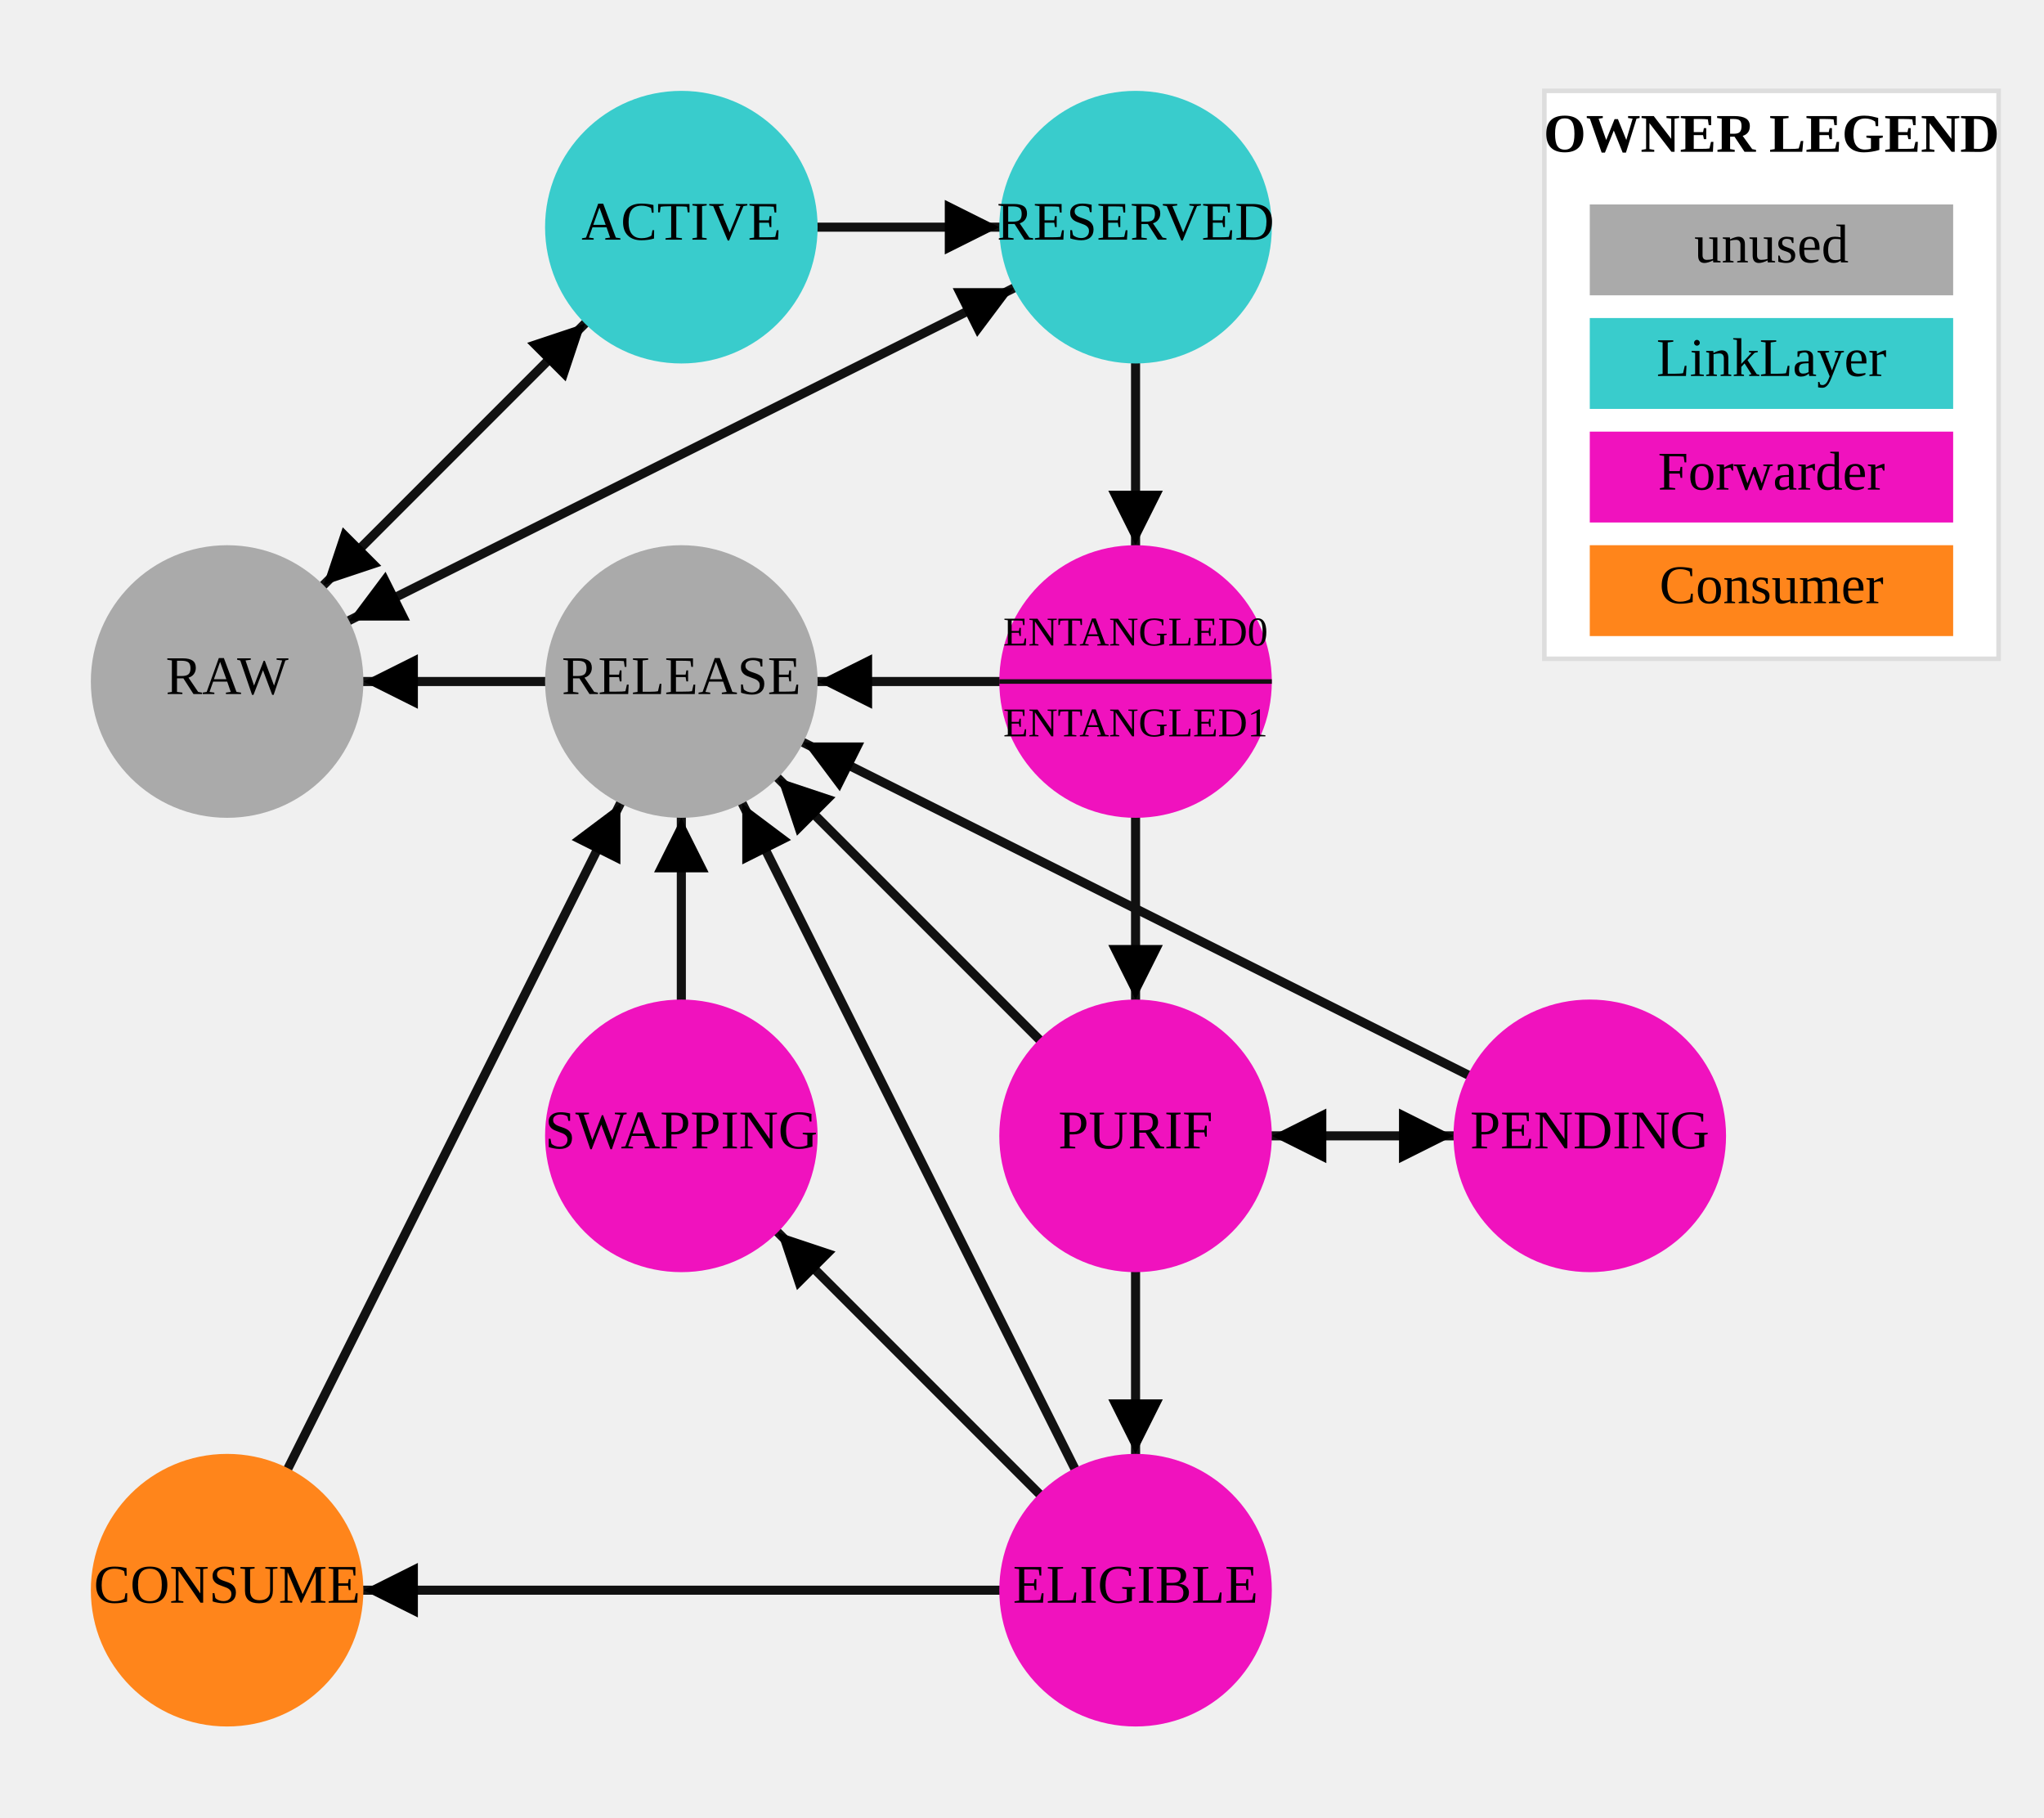
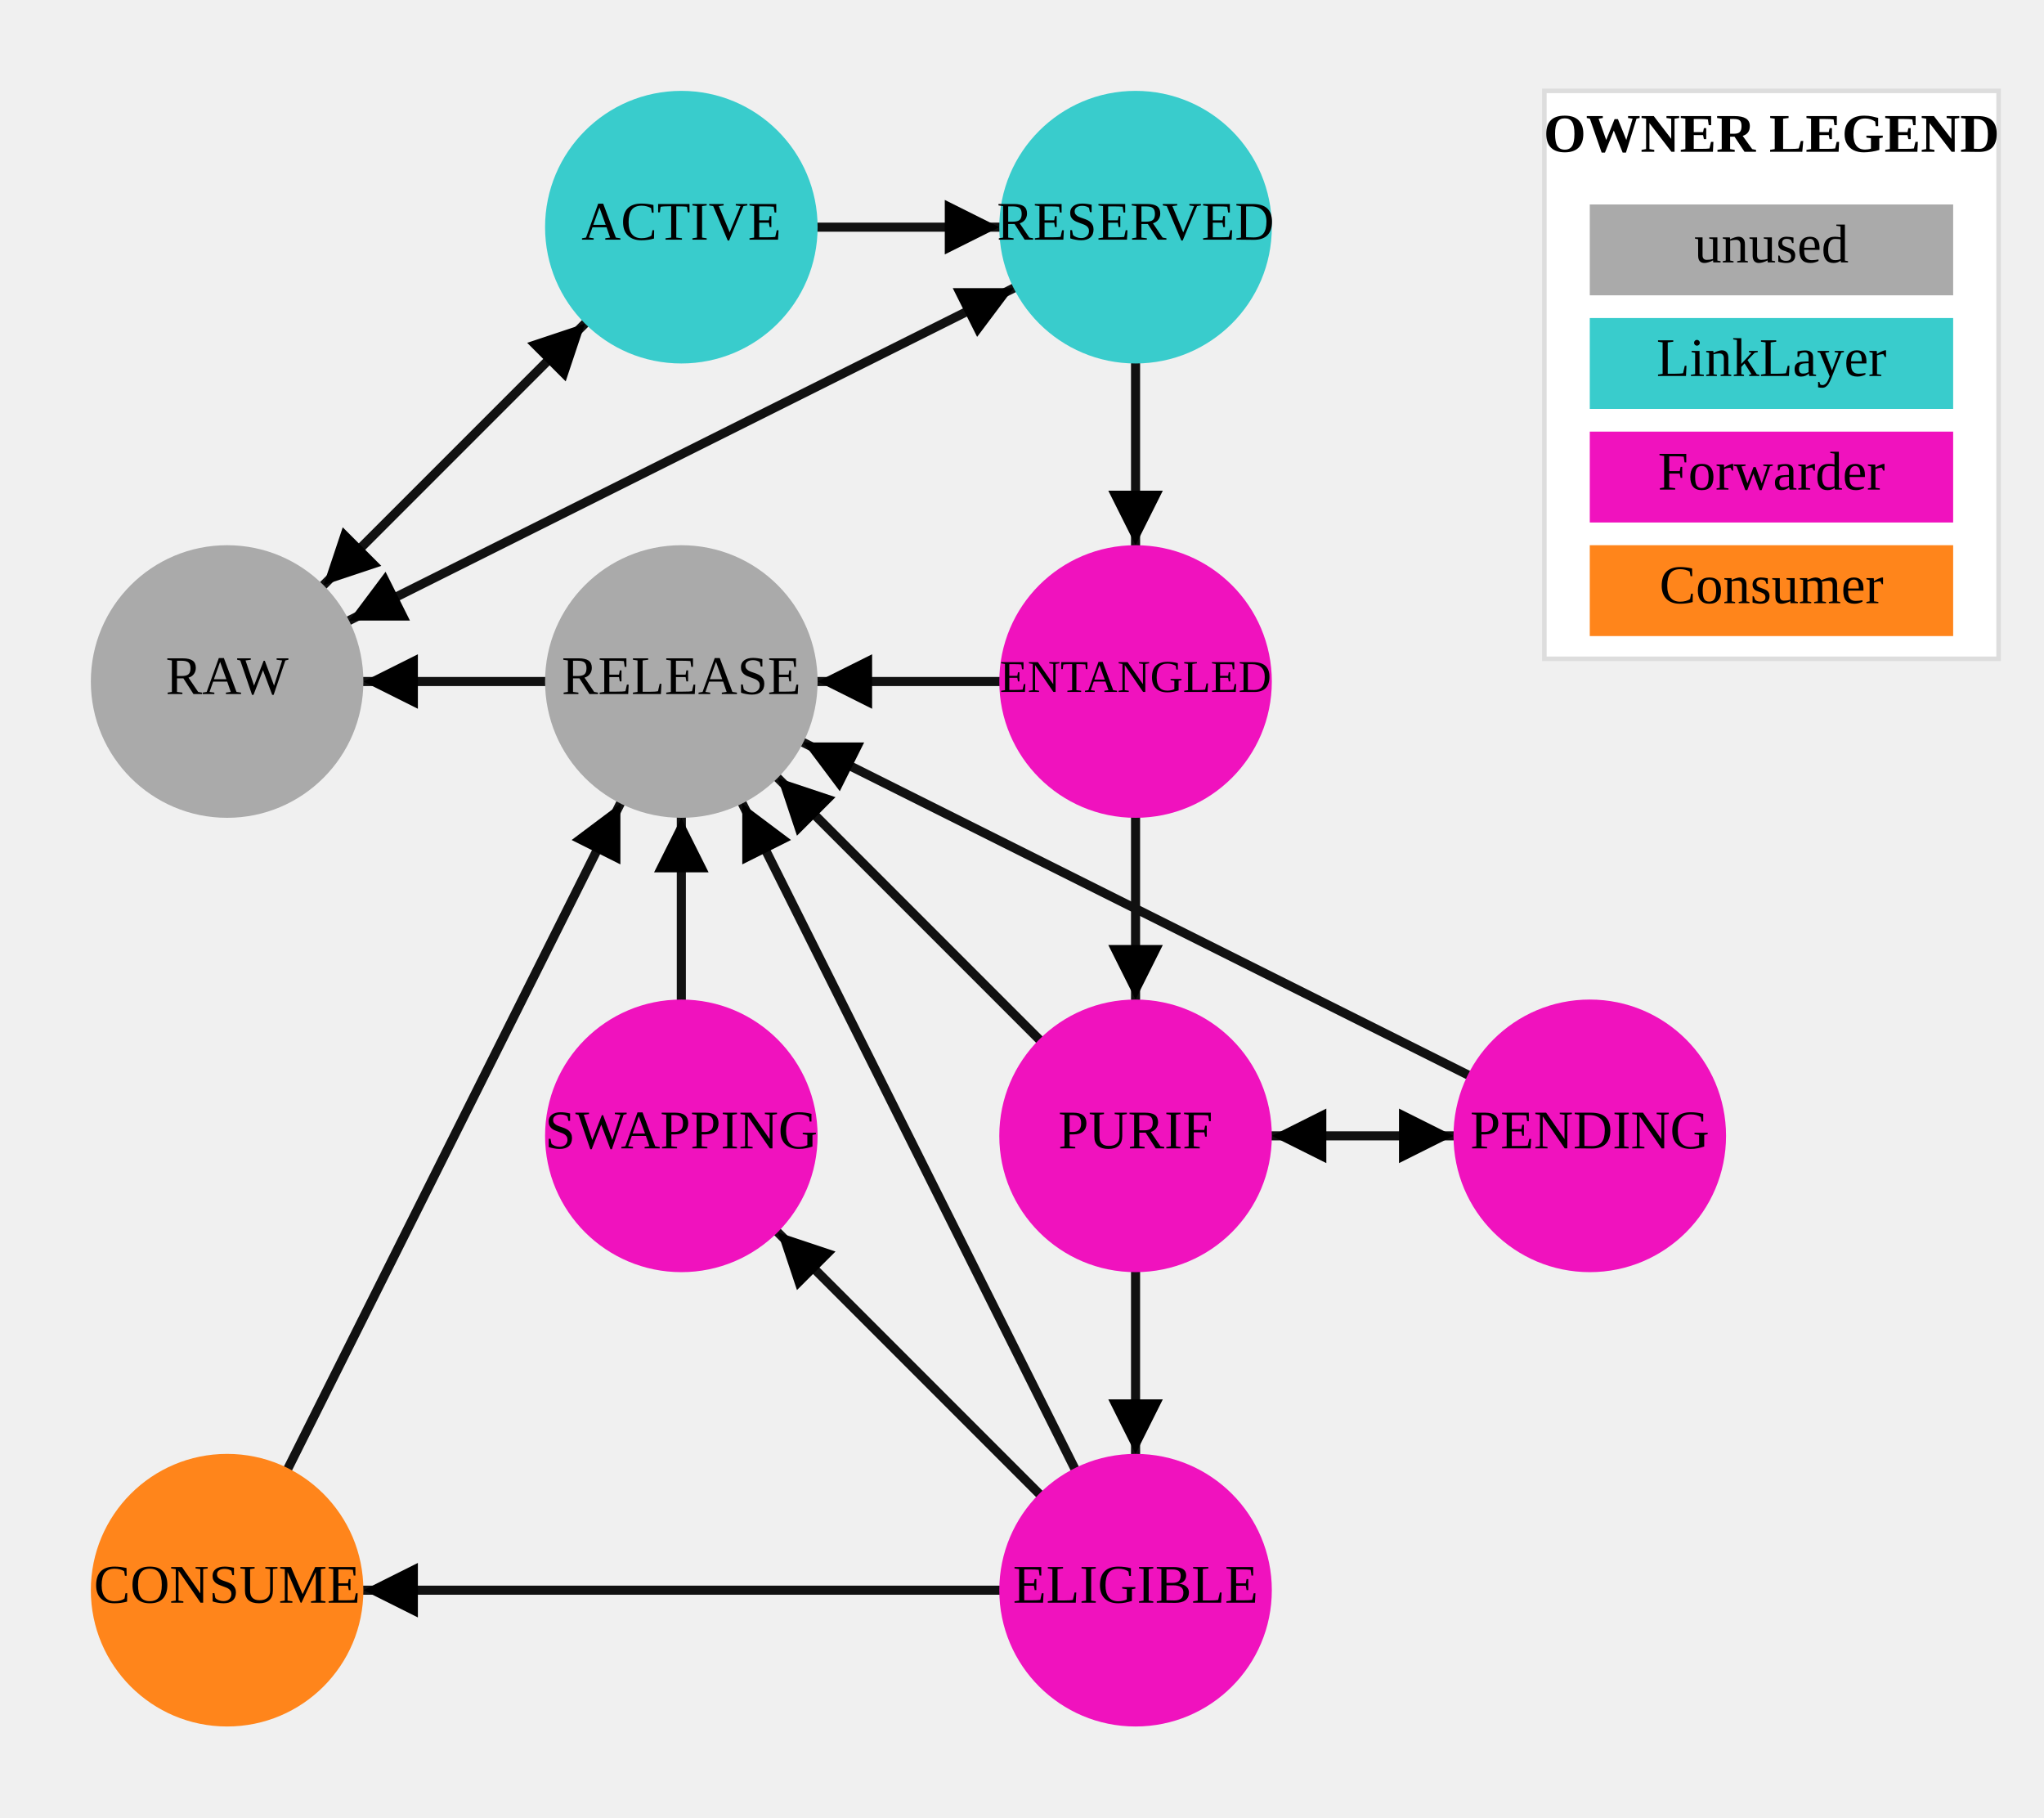
<svg xmlns="http://www.w3.org/2000/svg" width="450" height="400">
  <defs>
    <marker id="arrow" viewBox="0 0 10 10" refX="35" refY="5" markerWidth="6" markerHeight="6" orient="auto-start-reverse">
      <path d="M 0 0 L 10 5 L 0 10 z" />
    </marker>
  </defs>
  <style>
    text, tspan {
      text-anchor: middle;
      dominant-baseline: middle;
    }
  </style>
  <g transform="translate(50 150)">
    <line x1="100" marker-end="url(#arrow)" stroke="#111" stroke-width="2" />
    <line x2="100" y2="-100" marker-start="url(#arrow)" marker-end="url(#arrow)" stroke="#111" stroke-width="2" />
    <line x2="200" y2="-100" marker-start="url(#arrow)" marker-end="url(#arrow)" stroke="#111" stroke-width="2" />
    <circle r="30" fill="#AAAAAA" />
    <text font-size="12">RAW</text>
  </g>
  <g transform="translate(150 50)">
    <line x2="100" marker-end="url(#arrow)" stroke="#111" stroke-width="2" />
    <circle r="30" fill="#39CCCC" />
    <text font-size="12">ACTIVE</text>
  </g>
  <g transform="translate(250 50)">
    <line y2="100" marker-end="url(#arrow)" stroke="#111" stroke-width="2" />
    <circle r="30" fill="#39CCCC" />
    <text font-size="12">RESERVED</text>
  </g>
  <g transform="translate(250 150)">
    <line y2="100" marker-end="url(#arrow)" stroke="#111" stroke-width="2" />
    <line x2="-100" marker-end="url(#arrow)" stroke="#111" stroke-width="2" />
    <circle r="30" fill="#F012BE" />
-     <text y="-10" font-size="9">ENTANGLED0</text>
-     <line x1="-30" x2="30" stroke="#111" />
-     <text y="10" font-size="9">ENTANGLED1</text>
+     <text font-size="10">ENTANGLED</text>
  </g>
  <g transform="translate(250 250)">
    <line x2="100" marker-start="url(#arrow)" marker-end="url(#arrow)" stroke="#111" stroke-width="2" />
    <line y2="100" marker-end="url(#arrow)" stroke="#111" stroke-width="2" />
    <line x2="-100" y2="-100" marker-end="url(#arrow)" stroke="#111" stroke-width="2" />
    <circle r="30" fill="#F012BE" />
    <text font-size="12">PURIF</text>
  </g>
  <g transform="translate(350 250)">
    <line x2="-200" y2="-100" marker-end="url(#arrow)" stroke="#111" stroke-width="2" />
    <circle r="30" fill="#F012BE" />
    <text font-size="12">PENDING</text>
  </g>
  <g transform="translate(250 350)">
    <line x2="-100" y2="-200" marker-end="url(#arrow)" stroke="#111" stroke-width="2" />
    <line x2="-200" marker-end="url(#arrow)" stroke="#111" stroke-width="2" />
    <line x2="-100" y2="-100" marker-end="url(#arrow)" stroke="#111" stroke-width="2" />
    <circle r="30" fill="#F012BE" />
    <text font-size="12">ELIGIBLE</text>
  </g>
  <g transform="translate(150 250)">
    <line y2="-100" marker-end="url(#arrow)" stroke="#111" stroke-width="2" />
    <circle r="30" fill="#F012BE" />
    <text font-size="12">SWAPPING</text>
  </g>
  <g transform="translate(50 350)">
    <line x2="100" y2="-200" marker-end="url(#arrow)" stroke="#111" stroke-width="2" />
    <circle r="30" fill="#FF851B" />
    <text font-size="12">CONSUME</text>
  </g>
  <g transform="translate(150 150)">
    <circle r="30" fill="#AAAAAA" />
    <text font-size="12">RELEASE</text>
  </g>
  <g transform="translate(350 20)">
    <rect x="-10" width="100" height="125" stroke="#DDD" fill="#FFF" />
    <text x="40" y="10" font-size="12" font-weight="bold">OWNER LEGEND</text>
    <g transform="translate(0 25)">
      <rect width="80" height="20" fill="#AAAAAA" />
      <text x="40" y="10" font-size="12">unused</text>
    </g>
    <g transform="translate(0 50)">
      <rect width="80" height="20" fill="#39CCCC" />
      <text x="40" y="10" font-size="12">LinkLayer</text>
    </g>
    <g transform="translate(0 75)">
      <rect width="80" height="20" fill="#F012BE" />
      <text x="40" y="10" font-size="12">Forwarder</text>
    </g>
    <g transform="translate(0 100)">
      <rect width="80" height="20" fill="#FF851B" />
      <text x="40" y="10" font-size="12">Consumer</text>
    </g>
  </g>
</svg>
